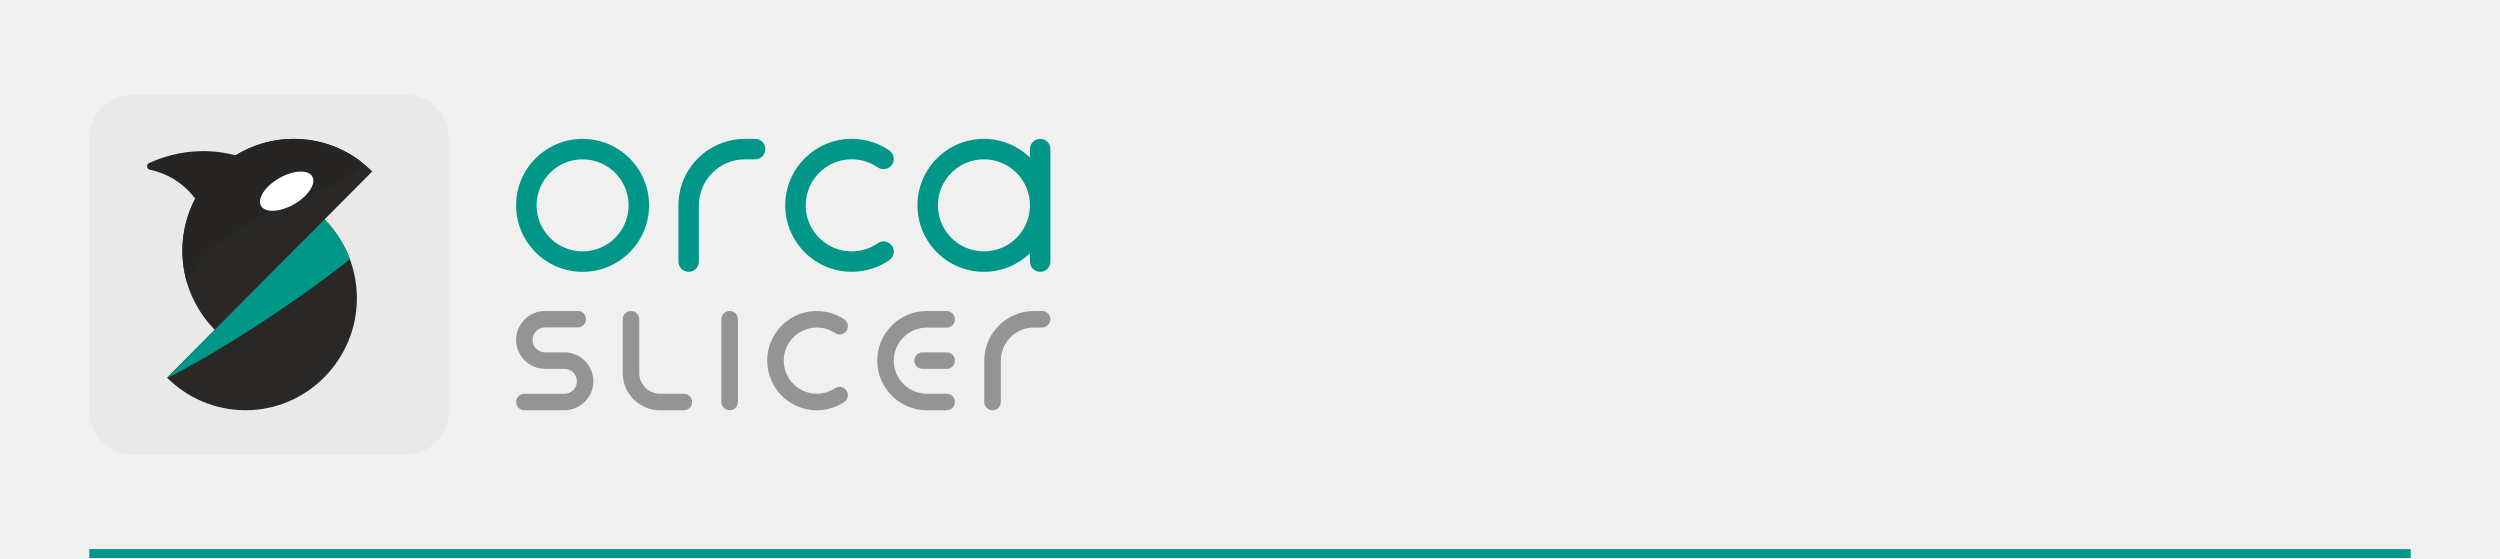
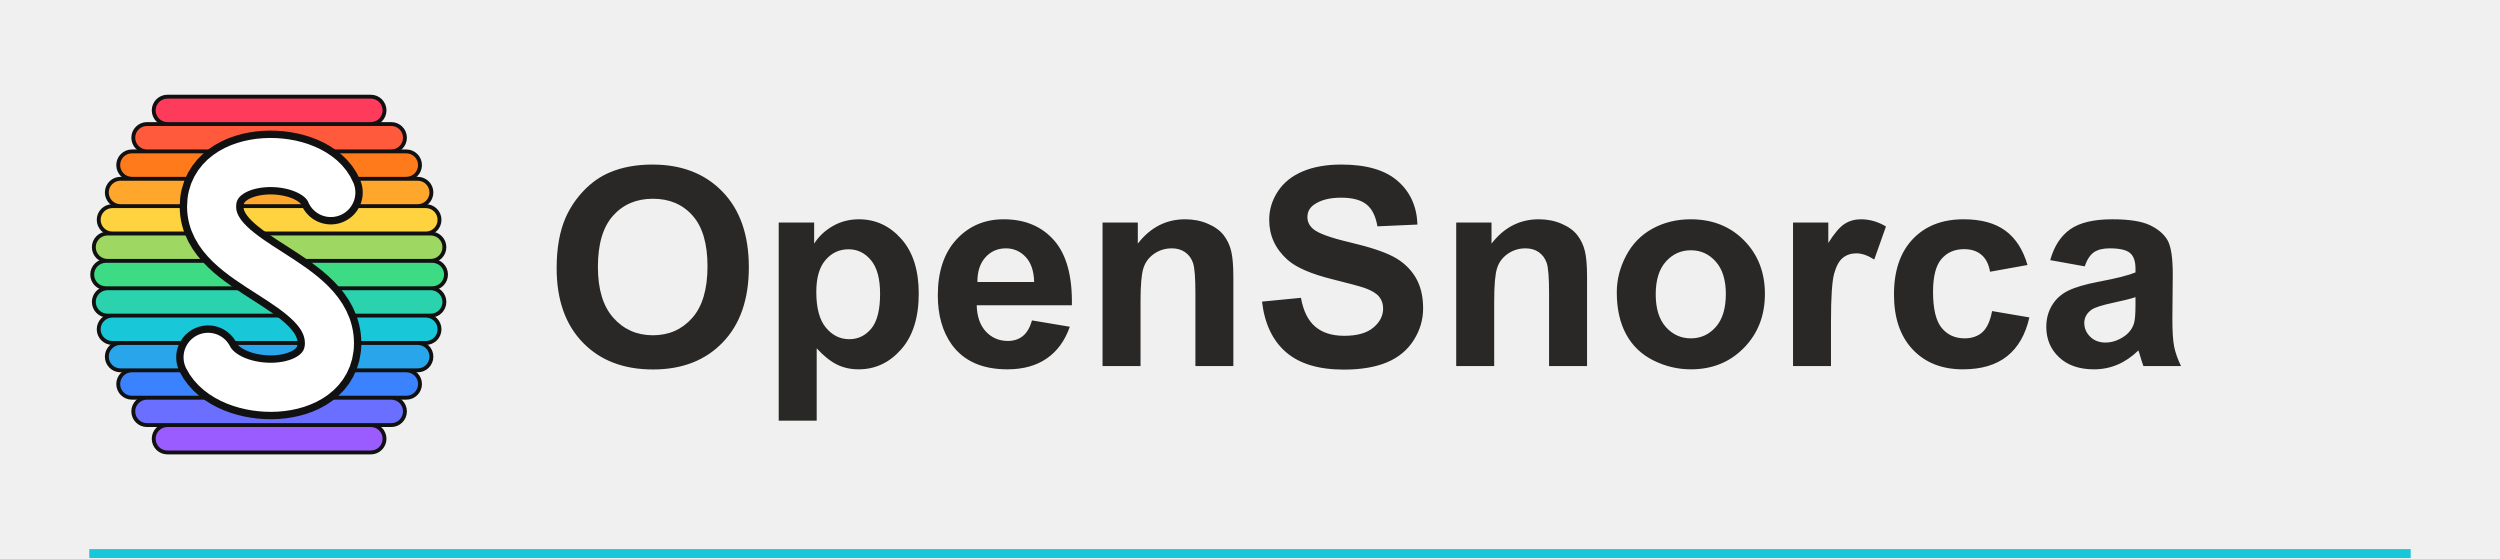
- <svg xmlns="http://www.w3.org/2000/svg" id="a" width="560" height="125" viewBox="0 0 560 125">
-   <rect id="b" x="20" y="123" width="520" height="2" style="fill:#009789;" />
-   <g id="c">
-     <g id="d">
-       <rect x="20" y="21.22" width="80.56" height="80.56" rx="9.64" ry="9.64" style="fill:#e9e9e9;" />
+ <svg xmlns="http://www.w3.org/2000/svg" width="560" height="125" viewBox="0 0 560 125">
+   <rect x="20" y="123" width="520" height="2" fill="#18c8d8" />
+   <g transform="translate(20.000 21.220) scale(0.08719) translate(-50 -50)">
+     <rect x="215.50" y="55.00" width="593.01" height="70.31" rx="35.15" fill="#111111" stroke="#111111" stroke-width="10" stroke-linejoin="round" />
+     <rect x="163.03" y="125.31" width="697.95" height="70.31" rx="35.15" fill="#111111" stroke="#111111" stroke-width="10" stroke-linejoin="round" />
+     <rect x="124.35" y="195.62" width="775.30" height="70.31" rx="35.15" fill="#111111" stroke="#111111" stroke-width="10" stroke-linejoin="round" />
+     <rect x="95.03" y="265.92" width="833.93" height="70.31" rx="35.15" fill="#111111" stroke="#111111" stroke-width="10" stroke-linejoin="round" />
+     <rect x="74.19" y="336.23" width="875.61" height="70.31" rx="35.15" fill="#111111" stroke="#111111" stroke-width="10" stroke-linejoin="round" />
+     <rect x="61.68" y="406.54" width="900.64" height="70.31" rx="35.15" fill="#111111" stroke="#111111" stroke-width="10" stroke-linejoin="round" />
+     <rect x="57.50" y="476.85" width="909.00" height="70.31" rx="35.15" fill="#111111" stroke="#111111" stroke-width="10" stroke-linejoin="round" />
+     <rect x="61.68" y="547.15" width="900.64" height="70.31" rx="35.15" fill="#111111" stroke="#111111" stroke-width="10" stroke-linejoin="round" />
+     <rect x="74.19" y="617.46" width="875.61" height="70.31" rx="35.15" fill="#111111" stroke="#111111" stroke-width="10" stroke-linejoin="round" />
+     <rect x="95.03" y="687.77" width="833.93" height="70.31" rx="35.15" fill="#111111" stroke="#111111" stroke-width="10" stroke-linejoin="round" />
+     <rect x="124.35" y="758.08" width="775.30" height="70.31" rx="35.15" fill="#111111" stroke="#111111" stroke-width="10" stroke-linejoin="round" />
+     <rect x="163.03" y="828.38" width="697.95" height="70.31" rx="35.15" fill="#111111" stroke="#111111" stroke-width="10" stroke-linejoin="round" />
+     <rect x="215.50" y="898.69" width="593.01" height="70.31" rx="35.15" fill="#111111" stroke="#111111" stroke-width="10" stroke-linejoin="round" />
+     <rect x="220.50" y="60.00" width="583.01" height="60.31" rx="30.15" fill="#ff3b5c" />
+     <rect x="168.03" y="130.31" width="687.95" height="60.31" rx="30.15" fill="#ff5a3b" />
+     <rect x="129.35" y="200.62" width="765.30" height="60.31" rx="30.15" fill="#ff7a1a" />
+     <rect x="100.03" y="270.92" width="823.93" height="60.31" rx="30.15" fill="#ffa62c" />
+     <rect x="79.19" y="341.23" width="865.61" height="60.31" rx="30.15" fill="#ffd23f" />
+     <rect x="66.68" y="411.54" width="890.64" height="60.31" rx="30.15" fill="#9ed761" />
+     <rect x="62.50" y="481.85" width="899.00" height="60.31" rx="30.15" fill="#3ddc84" />
+     <rect x="66.68" y="552.15" width="890.64" height="60.31" rx="30.15" fill="#2ad2ae" />
+     <rect x="79.19" y="622.46" width="865.61" height="60.31" rx="30.15" fill="#18c8d8" />
+     <rect x="100.03" y="692.77" width="823.93" height="60.31" rx="30.15" fill="#29a5eb" />
+     <rect x="129.35" y="763.08" width="765.30" height="60.31" rx="30.15" fill="#3b82ff" />
+     <rect x="168.03" y="833.38" width="687.95" height="60.31" rx="30.15" fill="#6b6fff" />
+     <rect x="220.50" y="903.69" width="583.01" height="60.31" rx="30.15" fill="#9b5cff" />
+     <g transform="translate(512 512) scale(1.8018) translate(-512 -512)">
+       <path d="M600 395 C575 335 430 335 430 415 C430 500 598 520 598 610 C598 690 455 690 425 630" fill="none" stroke="#111111" stroke-width="91.00" stroke-linecap="round" stroke-linejoin="round" />
+       <path d="M600 395 C575 335 430 335 430 415 C430 500 598 520 598 610 C598 690 455 690 425 630" fill="none" stroke="#ffffff" stroke-width="70" stroke-linecap="round" stroke-linejoin="round" />
    </g>
  </g>
-   <g id="e">
-     <path id="f" d="M37.42,84.6c4.49,4.48,10.66,7.26,17.48,7.29,13.8.06,25.1-11.3,25.04-25.18-.03-6.86-2.79-13.06-7.25-17.57l-35.27,35.46Z" style="fill:#292826;" />
-   </g>
-   <g id="g">
-     <path id="h" d="M72.69,49.14l-35.27,35.46s.05.05.08.07c12.36-6.3,29.28-17.38,40.88-26.61-1.25-3.38-3.21-6.42-5.69-8.93" style="fill:#009789;" />
-   </g>
-   <g id="i">
-     <path id="j" d="M65.8,31.11c-13.77,0-24.94,11.23-24.94,25.08,0,6.9,2.77,13.14,7.25,17.68l35.27-35.46c-4.51-4.5-10.72-7.29-17.58-7.29" style="fill:#292826;" />
-   </g>
-   <g id="k">
-     <path id="l" d="M65.8,31.11c-4.77,0-9.23,1.35-13.02,3.68-2.03-.53-4.55-.96-7.44-.94-5.04.03-9.14,1.4-11.93,2.67-.69.32-.58,1.34.16,1.5,1.83.39,4.25,1.2,6.64,2.97,1.51,1.11,2.66,2.35,3.52,3.5-1.83,3.49-2.87,7.47-2.87,11.69,0,2.52.37,4.95,1.06,7.25,1.05-2.34,2.16-3.9,2.52-4.39,2.29-3.15,4.71-4.79,8.29-7.2,2.64-1.78,6.3-3.87,16.82-8.2,0,0,3.29-.93,7.7-3.55,1.76-1.05,3.1-2.03,3.52-3.58.03-.11.06-.22.08-.32-4.18-3.19-9.4-5.08-15.05-5.08" style="fill:#262523;" />
-   </g>
-   <g id="m">
-     <path id="n" d="M69.96,39.54c.91,1.62-.92,4.4-4.09,6.21-3.17,1.81-6.49,1.97-7.4.36-.91-1.62.92-4.4,4.09-6.21,3.17-1.81,6.49-1.97,7.4-.36" style="fill:#fff;" />
-   </g>
-   <path d="M163.44,69.66c-1.02,0-1.85.83-1.85,1.85v18.53c0,1.02.83,1.85,1.85,1.85s1.85-.83,1.85-1.85v-18.53c0-1.02-.83-1.85-1.85-1.85Z" style="fill:#949494;" />
-   <path d="M212.05,69.66h-4.43c-6.13,0-11.12,4.99-11.12,11.12s4.99,11.12,11.12,11.12h4.43c1.02,0,1.85-.83,1.85-1.85s-.83-1.85-1.85-1.85h-4.43c-4.09,0-7.41-3.32-7.41-7.41s3.32-7.41,7.41-7.41h4.43c1.02,0,1.85-.83,1.85-1.85s-.83-1.85-1.85-1.85Z" style="fill:#949494;" />
-   <path d="M212.05,78.93h-5.39c-1.02,0-1.85.83-1.85,1.85s.83,1.85,1.85,1.85h5.39c1.02,0,1.85-.83,1.85-1.85s-.83-1.85-1.85-1.85Z" style="fill:#949494;" />
-   <path d="M126.43,91.89h-8.97c-1.02,0-1.84-.83-1.84-1.84s.82-1.84,1.84-1.84h8.97c1.54,0,2.8-1.25,2.8-2.8s-1.25-2.79-2.8-2.79h-4.34c-3.57,0-6.48-2.91-6.48-6.48s2.91-6.48,6.48-6.48h7.34c1.02,0,1.84.83,1.84,1.84s-.82,1.84-1.84,1.84h-7.34c-1.54,0-2.8,1.25-2.8,2.8s1.25,2.79,2.8,2.79h4.34c3.57,0,6.48,2.91,6.48,6.48s-2.91,6.48-6.48,6.48Z" style="fill:#949494;" />
-   <path d="M187.05,86.96c-1.5.99-3.37,1.45-5.36,1.12-3.01-.51-5.44-2.9-6-5.89-.87-4.7,2.73-8.82,7.28-8.82,1.5,0,2.9.45,4.07,1.22.74.49,1.72.41,2.34-.22h0c.82-.82.71-2.19-.25-2.83-2.13-1.43-4.79-2.14-7.61-1.78-5.01.64-9.03,4.72-9.59,9.73-.76,6.7,4.49,12.41,11.04,12.41,2.25,0,4.34-.67,6.09-1.82.99-.65,1.16-2.04.32-2.88h0c-.63-.63-1.6-.71-2.34-.23Z" style="fill:#949494;" />
-   <path d="M153.17,88.19h-5.35c-2.55,0-4.63-2.08-4.63-4.63v-12.04c0-1.02-.83-1.85-1.85-1.85s-1.85.83-1.85,1.85v12.04c0,4.6,3.74,8.34,8.34,8.34h5.35c1.02,0,1.85-.83,1.85-1.85s-.83-1.85-1.85-1.85Z" style="fill:#949494;" />
-   <path d="M233.44,73.37h-1.85c-4.06,0-7.37,3.29-7.41,7.35v9.33c0,1.02-.83,1.85-1.85,1.85s-1.85-.83-1.85-1.85v-9.33c.04-6.1,5.01-11.05,11.11-11.05h1.85c1.02,0,1.85.83,1.85,1.85s-.83,1.85-1.85,1.85Z" style="fill:#949494;" />
-   <path d="M130.5,35.69c5.68,0,10.31,4.62,10.31,10.31s-4.62,10.31-10.31,10.31-10.31-4.62-10.31-10.31,4.62-10.31,10.31-10.31M130.5,31.11c-8.22,0-14.89,6.67-14.89,14.89s6.67,14.89,14.89,14.89,14.89-6.67,14.89-14.89-6.67-14.89-14.89-14.89h0Z" style="fill:#009789;" />
-   <path d="M233,31.11c-1.27,0-2.29,1.03-2.29,2.29v1.87c-2.68-2.57-6.3-4.16-10.31-4.16-8.22,0-14.89,6.67-14.89,14.89s6.67,14.89,14.89,14.89c4,0,7.63-1.59,10.31-4.16v1.87c0,1.27,1.03,2.29,2.29,2.29s2.29-1.03,2.29-2.29v-25.2c0-1.27-1.03-2.29-2.29-2.29ZM220.4,56.31c-5.68,0-10.31-4.62-10.31-10.31s4.62-10.31,10.31-10.31,10.31,4.62,10.31,10.31-4.62,10.31-10.31,10.31Z" style="fill:#009789;" />
-   <path d="M169.15,31.11h-2.29c-8.22,0-14.89,6.67-14.89,14.89v12.6c0,1.27,1.03,2.29,2.29,2.29s2.29-1.03,2.29-2.29v-12.6c0-5.68,4.62-10.31,10.31-10.31h0s2.29,0,2.29,0c1.27,0,2.29-1.03,2.29-2.29s-1.03-2.29-2.29-2.29Z" style="fill:#009789;" />
-   <path d="M196.61,54.5c-2,1.37-4.5,2.06-7.17,1.72-4.64-.59-8.37-4.38-8.9-9.03-.7-6.22,4.16-11.51,10.24-11.51,2.15,0,4.14.66,5.79,1.78.93.63,2.17.56,2.97-.24h0c1.03-1.03.84-2.72-.36-3.54-2.77-1.9-6.22-2.88-9.91-2.51-6.9.68-12.51,6.21-13.28,13.1-1.01,8.99,6.01,16.61,14.8,16.61,3.13,0,6.03-.96,8.42-2.61,1.19-.82,1.35-2.51.33-3.53h0c-.79-.79-2.01-.89-2.93-.26Z" style="fill:#009789;" />
+   <path d="M124.69 60.08Q124.69 53.3 126.72 48.7Q128.24 45.31 130.85 42.61Q133.47 39.92 136.59 38.62Q140.74 36.86 146.16 36.86Q155.97 36.86 161.85 42.95Q167.74 49.03 167.74 59.87Q167.74 70.62 161.9 76.69Q156.06 82.76 146.28 82.76Q136.38 82.76 130.54 76.72Q124.69 70.68 124.69 60.08ZM133.93 59.78Q133.93 67.32 137.41 71.21Q140.89 75.1 146.25 75.1Q151.61 75.1 155.04 71.24Q158.48 67.38 158.48 59.66Q158.48 52.03 155.13 48.28Q151.79 44.52 146.25 44.52Q140.71 44.52 137.32 48.32Q133.93 52.12 133.93 59.78ZM174.43 49.85H182.37V54.57Q183.91 52.15 186.54 50.64Q189.18 49.12 192.39 49.12Q197.99 49.12 201.89 53.51Q205.8 57.9 205.8 65.74Q205.8 73.8 201.86 78.26Q197.93 82.73 192.33 82.73Q189.66 82.73 187.5 81.67Q185.33 80.61 182.94 78.03V94.23H174.43ZM182.85 65.38Q182.85 70.8 185 73.39Q187.15 75.98 190.24 75.98Q193.2 75.98 195.17 73.6Q197.14 71.22 197.14 65.8Q197.14 60.75 195.11 58.3Q193.08 55.84 190.08 55.84Q186.97 55.84 184.91 58.25Q182.85 60.66 182.85 65.38ZM231.17 71.77 239.64 73.19Q238.01 77.85 234.48 80.29Q230.95 82.73 225.66 82.73Q217.27 82.73 213.24 77.25Q210.07 72.86 210.07 66.17Q210.07 58.17 214.24 53.65Q218.42 49.12 224.81 49.12Q231.98 49.12 236.13 53.86Q240.28 58.6 240.1 68.38H218.78Q218.88 72.16 220.84 74.27Q222.81 76.37 225.75 76.37Q227.75 76.37 229.11 75.28Q230.47 74.19 231.17 71.77ZM231.65 63.17Q231.56 59.48 229.74 57.55Q227.93 55.63 225.32 55.63Q222.54 55.63 220.72 57.66Q218.91 59.69 218.94 63.17ZM276.27 82H267.77V65.59Q267.77 60.38 267.22 58.86Q266.68 57.33 265.45 56.48Q264.22 55.63 262.5 55.63Q260.29 55.63 258.53 56.84Q256.78 58.05 256.13 60.05Q255.48 62.05 255.48 67.44V82H246.97V49.85H254.87V54.57Q259.08 49.12 265.47 49.12Q268.28 49.12 270.61 50.14Q272.94 51.15 274.14 52.73Q275.33 54.3 275.8 56.3Q276.27 58.3 276.27 62.02ZM282.69 67.56 291.41 66.71Q292.2 71.1 294.6 73.16Q297.01 75.22 301.1 75.22Q305.43 75.22 307.62 73.39Q309.82 71.56 309.82 69.1Q309.82 67.53 308.89 66.42Q307.97 65.32 305.67 64.5Q304.09 63.96 298.49 62.56Q291.29 60.78 288.38 58.17Q284.3 54.51 284.3 49.24Q284.3 45.85 286.22 42.9Q288.14 39.95 291.76 38.41Q295.38 36.86 300.49 36.86Q308.85 36.86 313.07 40.53Q317.29 44.19 317.51 50.3L308.54 50.7Q307.97 47.28 306.08 45.78Q304.19 44.28 300.4 44.28Q296.5 44.28 294.29 45.88Q292.86 46.91 292.86 48.64Q292.86 50.21 294.2 51.33Q295.89 52.76 302.43 54.3Q308.97 55.84 312.1 57.49Q315.24 59.14 317.01 62Q318.78 64.87 318.78 69.07Q318.78 72.89 316.66 76.22Q314.54 79.55 310.66 81.17Q306.79 82.79 301.01 82.79Q292.59 82.79 288.08 78.9Q283.57 75.01 282.69 67.56ZM355.5 82H346.99V65.59Q346.99 60.38 346.45 58.86Q345.9 57.33 344.68 56.48Q343.45 55.63 341.72 55.63Q339.51 55.63 337.76 56.84Q336 58.05 335.35 60.05Q334.7 62.05 334.7 67.44V82H326.19V49.85H334.1V54.57Q338.3 49.12 344.69 49.12Q347.51 49.12 349.84 50.14Q352.17 51.15 353.36 52.73Q354.56 54.3 355.03 56.3Q355.5 58.3 355.5 62.02ZM362.16 65.47Q362.16 61.23 364.25 57.27Q366.34 53.3 370.17 51.21Q374 49.12 378.72 49.12Q386.01 49.12 390.68 53.86Q395.34 58.6 395.34 65.83Q395.34 73.13 390.63 77.93Q385.92 82.73 378.78 82.73Q374.36 82.73 370.35 80.73Q366.34 78.73 364.25 74.87Q362.16 71.01 362.16 65.47ZM370.88 65.92Q370.88 70.71 373.15 73.25Q375.42 75.79 378.75 75.79Q382.08 75.79 384.33 73.25Q386.59 70.71 386.59 65.86Q386.59 61.14 384.33 58.6Q382.08 56.06 378.75 56.06Q375.42 56.06 373.15 58.6Q370.88 61.14 370.88 65.92ZM410.14 82H401.64V49.85H409.54V54.42Q411.57 51.18 413.19 50.15Q414.8 49.12 416.86 49.12Q419.77 49.12 422.46 50.73L419.83 58.14Q417.68 56.75 415.83 56.75Q414.05 56.75 412.81 57.74Q411.57 58.72 410.85 61.29Q410.14 63.87 410.14 72.07ZM454.16 59.36 445.77 60.87Q445.35 58.36 443.85 57.08Q442.35 55.81 439.96 55.81Q436.78 55.81 434.89 58.01Q433 60.2 433 65.35Q433 71.07 434.92 73.43Q436.84 75.79 440.08 75.79Q442.5 75.79 444.05 74.42Q445.59 73.04 446.23 69.68L454.58 71.1Q453.28 76.85 449.59 79.79Q445.9 82.73 439.69 82.73Q432.64 82.73 428.44 78.28Q424.25 73.83 424.25 65.96Q424.25 57.99 428.46 53.56Q432.67 49.12 439.84 49.12Q445.71 49.12 449.18 51.65Q452.65 54.18 454.16 59.36ZM466.97 59.66 459.25 58.27Q460.55 53.6 463.73 51.36Q466.91 49.12 473.17 49.12Q478.86 49.12 481.65 50.47Q484.43 51.82 485.57 53.89Q486.7 55.96 486.7 61.5L486.61 71.43Q486.61 75.67 487.02 77.69Q487.43 79.7 488.55 82H480.13Q479.8 81.15 479.32 79.49Q479.11 78.73 479.01 78.49Q476.83 80.61 474.35 81.67Q471.87 82.73 469.05 82.73Q464.09 82.73 461.23 80.03Q458.37 77.34 458.37 73.22Q458.37 70.5 459.67 68.36Q460.97 66.23 463.32 65.09Q465.66 63.96 470.08 63.11Q476.05 61.99 478.35 61.02V60.17Q478.35 57.72 477.14 56.68Q475.93 55.63 472.57 55.63Q470.3 55.63 469.02 56.52Q467.75 57.42 466.97 59.66ZM478.35 66.56Q476.71 67.11 473.17 67.86Q469.63 68.62 468.54 69.35Q466.88 70.53 466.88 72.34Q466.88 74.13 468.21 75.43Q469.54 76.73 471.6 76.73Q473.9 76.73 475.99 75.22Q477.53 74.07 478.02 72.4Q478.35 71.31 478.35 68.26Z" fill="#292826" />
</svg>
